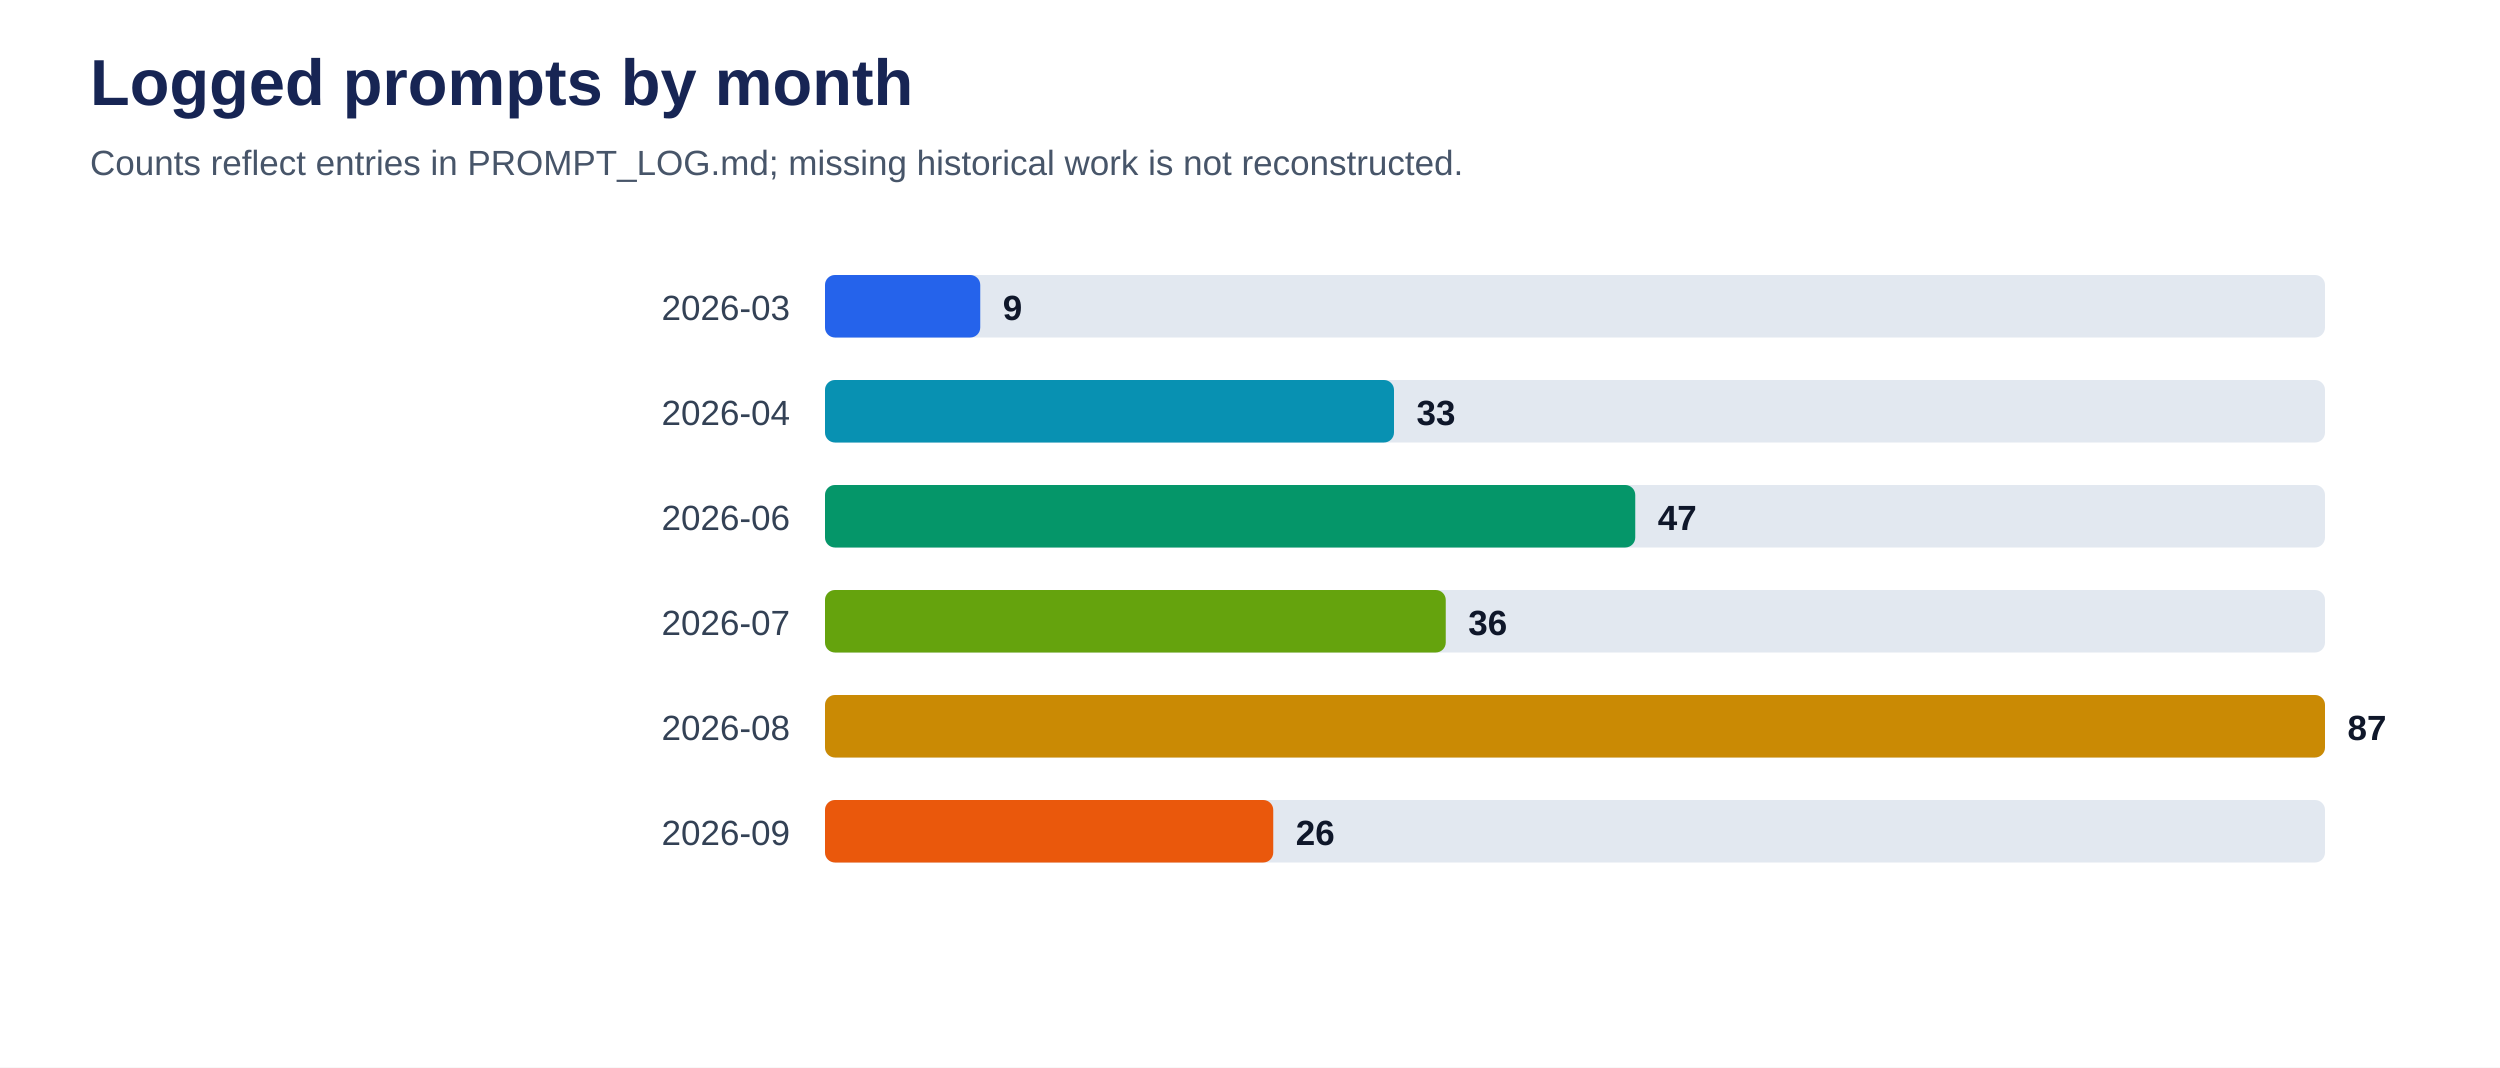
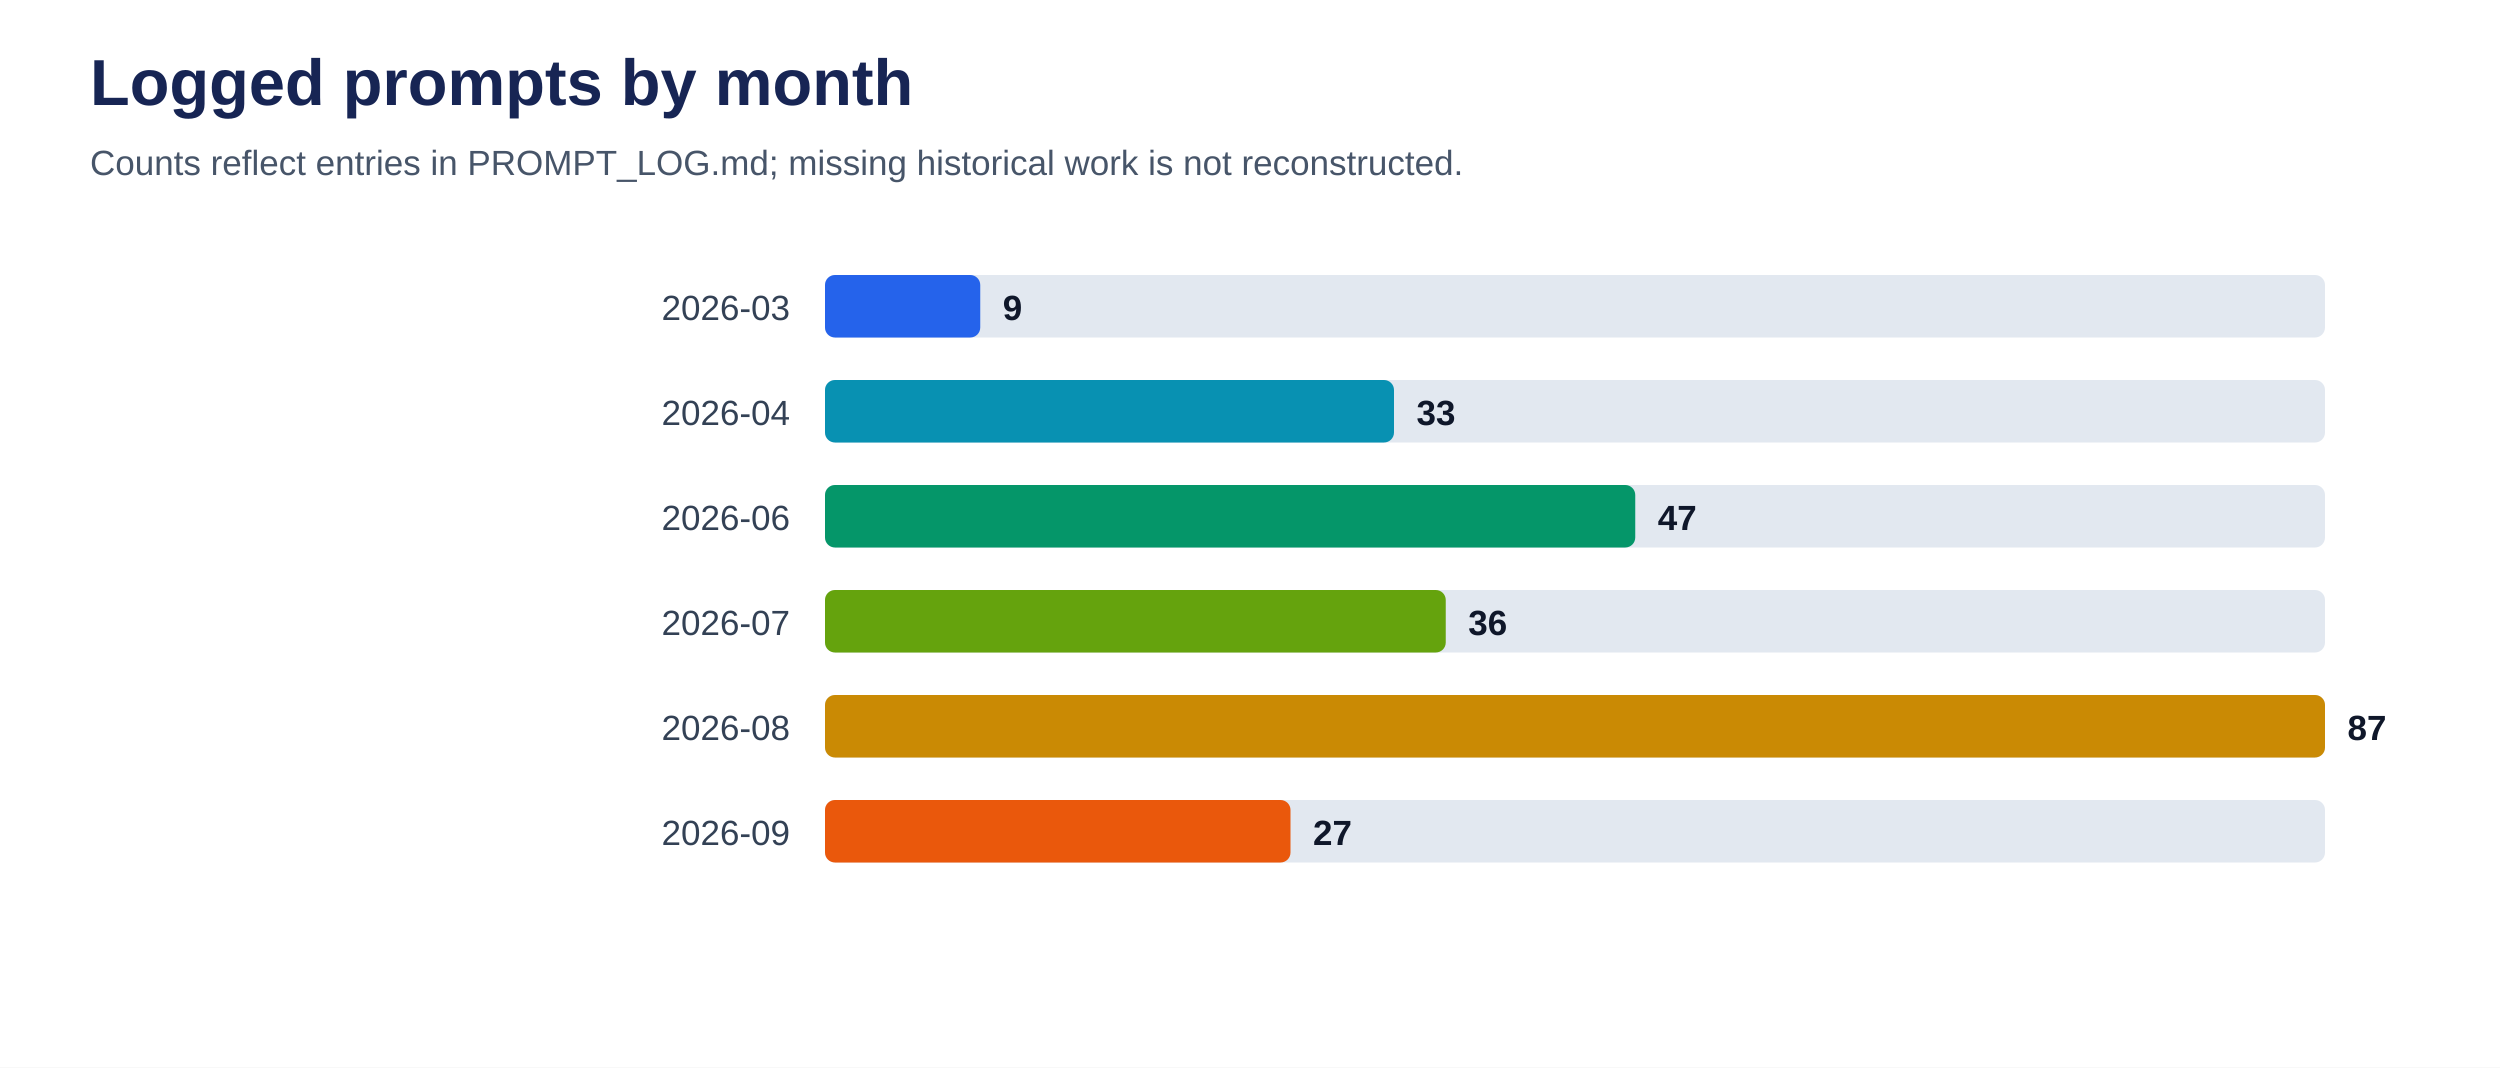
<svg xmlns="http://www.w3.org/2000/svg" viewBox="0 0 1000 427" role="img" aria-labelledby="title desc">
  <rect width="100%" height="100%" fill="#ffffff" />
  <text x="36" y="42" font-family="Arial, sans-serif" font-size="26" font-weight="700" fill="#172554">Logged prompts by month</text>
  <text x="36" y="70" font-family="Arial, sans-serif" font-size="14" fill="#475569">Counts reflect entries in PROMPT_LOG.md; missing historical work is not reconstructed.</text>
  <text x="316" y="128" text-anchor="end" font-family="Arial, sans-serif" font-size="14" fill="#334155">2026-03</text>
  <rect x="330" y="110" width="600" height="25" rx="4" fill="#e2e8f0" />
  <rect x="330" y="110" width="62.1" height="25" rx="4" fill="#2563eb" />
  <text x="401.1" y="128" font-family="Arial, sans-serif" font-size="14" font-weight="700" fill="#0f172a">9</text>
  <text x="316" y="170" text-anchor="end" font-family="Arial, sans-serif" font-size="14" fill="#334155">2026-04</text>
  <rect x="330" y="152" width="600" height="25" rx="4" fill="#e2e8f0" />
  <rect x="330" y="152" width="227.6" height="25" rx="4" fill="#0891b2" />
  <text x="566.6" y="170" font-family="Arial, sans-serif" font-size="14" font-weight="700" fill="#0f172a">33</text>
  <text x="316" y="212" text-anchor="end" font-family="Arial, sans-serif" font-size="14" fill="#334155">2026-06</text>
  <rect x="330" y="194" width="600" height="25" rx="4" fill="#e2e8f0" />
  <rect x="330" y="194" width="324.1" height="25" rx="4" fill="#059669" />
  <text x="663.1" y="212" font-family="Arial, sans-serif" font-size="14" font-weight="700" fill="#0f172a">47</text>
  <text x="316" y="254" text-anchor="end" font-family="Arial, sans-serif" font-size="14" fill="#334155">2026-07</text>
  <rect x="330" y="236" width="600" height="25" rx="4" fill="#e2e8f0" />
  <rect x="330" y="236" width="248.3" height="25" rx="4" fill="#65a30d" />
  <text x="587.3" y="254" font-family="Arial, sans-serif" font-size="14" font-weight="700" fill="#0f172a">36</text>
  <text x="316" y="296" text-anchor="end" font-family="Arial, sans-serif" font-size="14" fill="#334155">2026-08</text>
  <rect x="330" y="278" width="600" height="25" rx="4" fill="#e2e8f0" />
  <rect x="330" y="278" width="600.0" height="25" rx="4" fill="#ca8a04" />
  <text x="939.0" y="296" font-family="Arial, sans-serif" font-size="14" font-weight="700" fill="#0f172a">87</text>
  <text x="316" y="338" text-anchor="end" font-family="Arial, sans-serif" font-size="14" fill="#334155">2026-09</text>
  <rect x="330" y="320" width="600" height="25" rx="4" fill="#e2e8f0" />
-   <rect x="330" y="320" width="179.3" height="25" rx="4" fill="#ea580c" />
-   <text x="518.3" y="338" font-family="Arial, sans-serif" font-size="14" font-weight="700" fill="#0f172a">26</text>
+   <rect x="330" y="320" width="186.2" height="25" rx="4" fill="#ea580c" />
+   <text x="525.2" y="338" font-family="Arial, sans-serif" font-size="14" font-weight="700" fill="#0f172a">27</text>
</svg>
